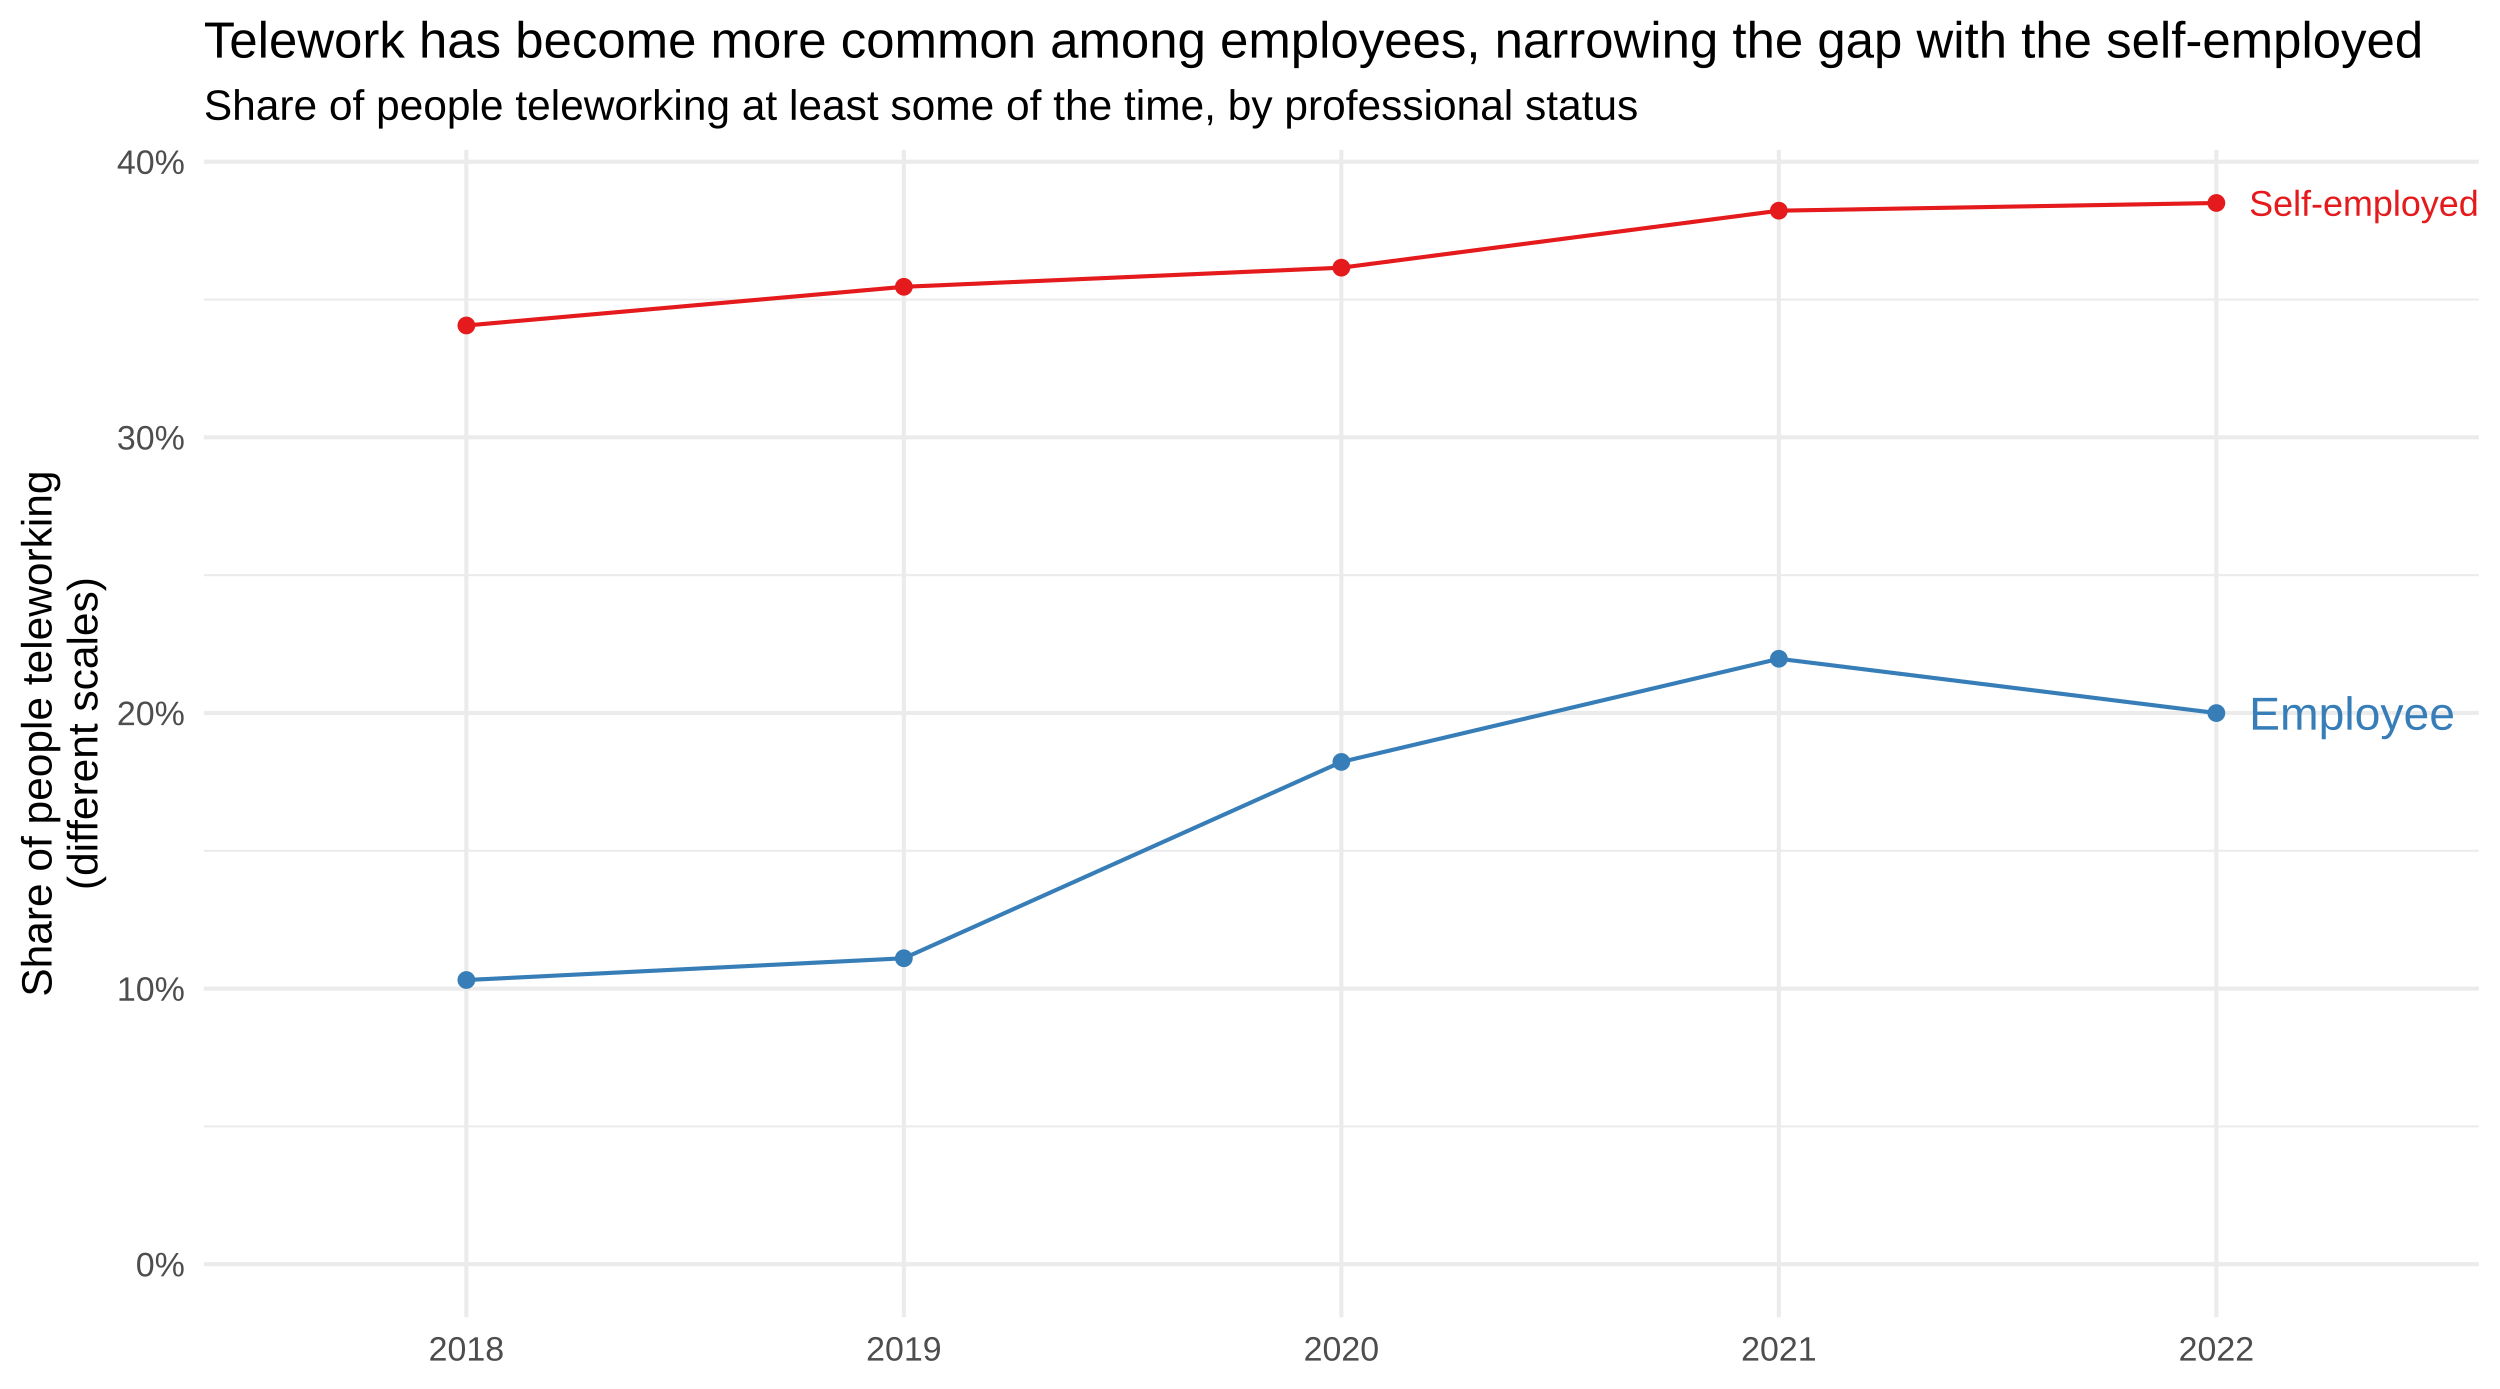
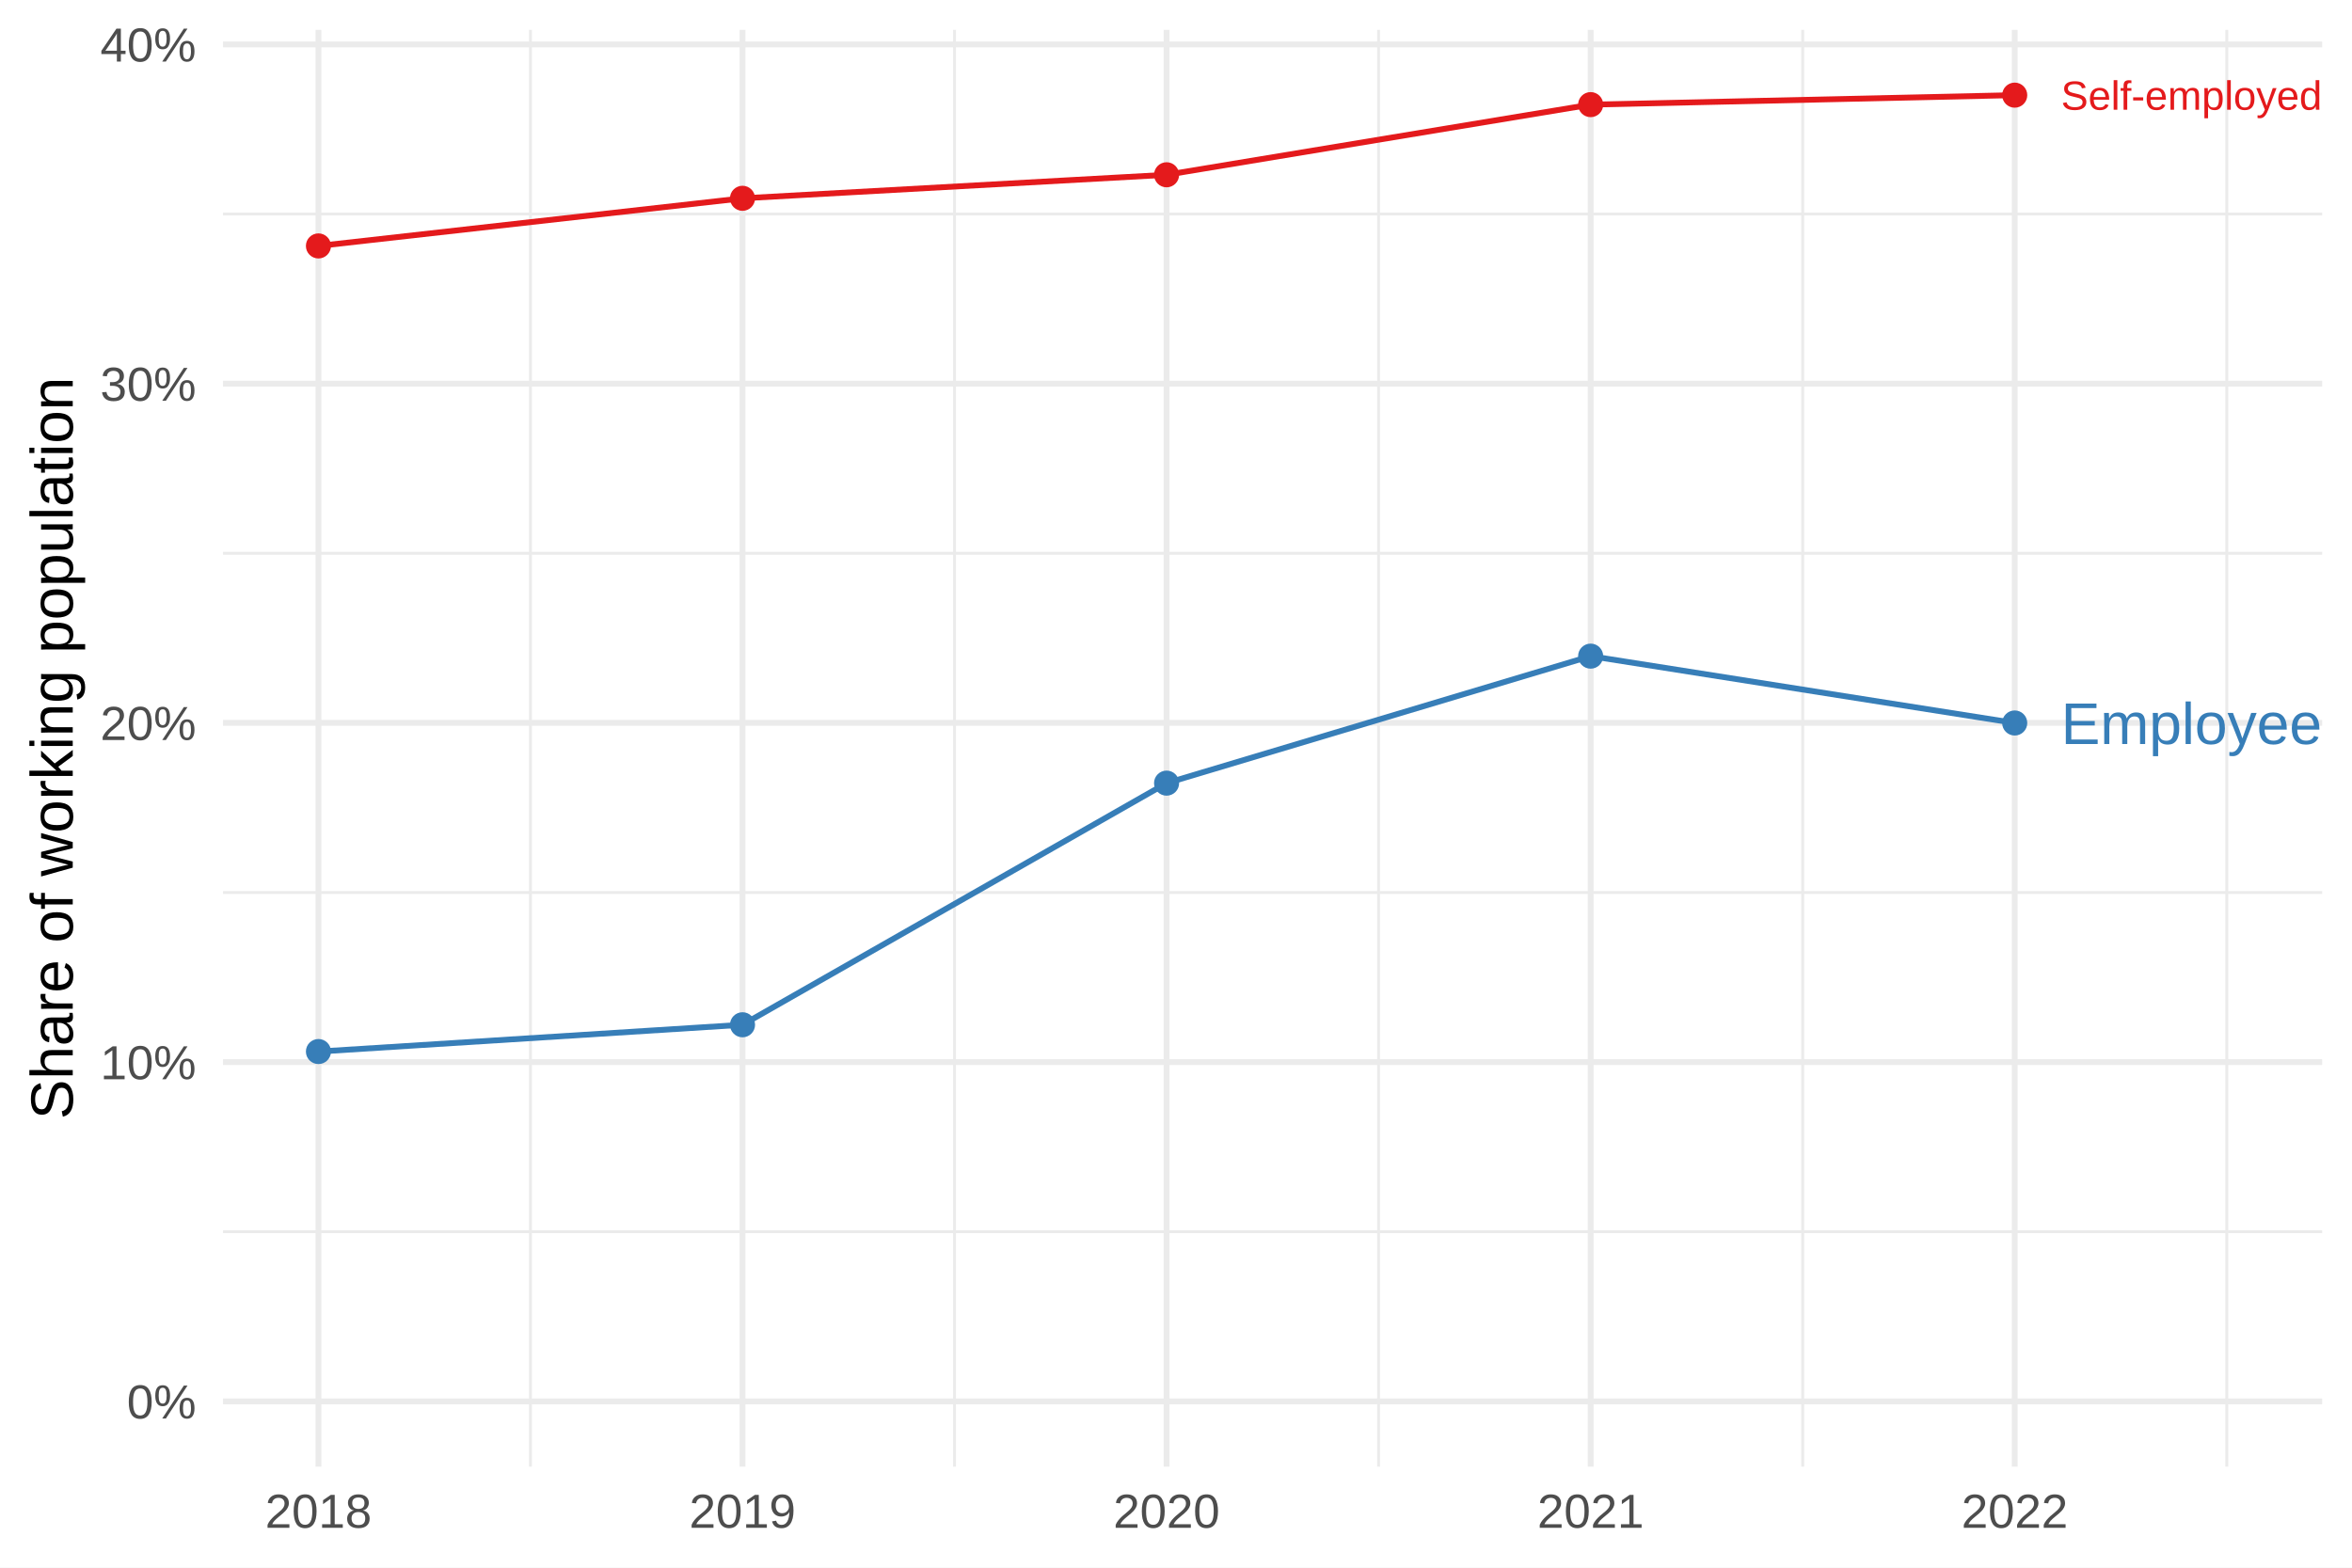
- <svg xmlns="http://www.w3.org/2000/svg" class="svglite" width="648.00pt" height="360.00pt" viewBox="0 0 648.00 360.00">
+ <svg xmlns="http://www.w3.org/2000/svg" class="svglite" width="432.00pt" height="288.00pt" viewBox="0 0 432.00 288.00">
  <defs>
    <style type="text/css">
    .svglite line, .svglite polyline, .svglite polygon, .svglite path, .svglite rect, .svglite circle {
      fill: none;
      stroke: #000000;
      stroke-linecap: round;
      stroke-linejoin: round;
      stroke-miterlimit: 10.00;
    }
    .svglite text {
      white-space: pre;
    }
  </style>
  </defs>
  <rect width="100%" height="100%" style="stroke: none; fill: #FFFFFF;" />
  <defs>
-     <clipPath id="cpMC4wMHw2NDguMDB8MC4wMHwzNjAuMDA=">
-       <rect x="0.00" y="0.00" width="648.00" height="360.00" />
+     <clipPath id="cpMC4wMHw0MzIuMDB8MC4wMHwyODguMDA=">
+       <rect x="0.00" y="0.00" width="432.00" height="288.00" />
    </clipPath>
  </defs>
-   <g clip-path="url(#cpMC4wMHw2NDguMDB8MC4wMHwzNjAuMDA=)">
+   <g clip-path="url(#cpMC4wMHw0MzIuMDB8MC4wMHwyODguMDA=)">
</g>
  <defs>
-     <clipPath id="cpNTIuODR8NjQyLjUyfDM4Ljg1fDM0MS40NA==">
-       <rect x="52.84" y="38.85" width="589.68" height="302.59" />
+     <clipPath id="cpNDAuOTZ8NDI2LjUyfDUuNDh8MjY5LjQ0">
+       <rect x="40.96" y="5.48" width="385.56" height="263.96" />
    </clipPath>
  </defs>
-   <g clip-path="url(#cpNTIuODR8NjQyLjUyfDM4Ljg1fDM0MS40NA==)">
-     <polyline points="52.84,291.96 642.52,291.96 " style="stroke-width: 0.53; stroke: #EBEBEB; stroke-linecap: butt;" />
-     <polyline points="52.84,220.52 642.52,220.52 " style="stroke-width: 0.53; stroke: #EBEBEB; stroke-linecap: butt;" />
-     <polyline points="52.84,149.08 642.52,149.08 " style="stroke-width: 0.53; stroke: #EBEBEB; stroke-linecap: butt;" />
-     <polyline points="52.84,77.64 642.52,77.64 " style="stroke-width: 0.53; stroke: #EBEBEB; stroke-linecap: butt;" />
-     <polyline points="52.84,327.68 642.52,327.68 " style="stroke-width: 1.07; stroke: #EBEBEB; stroke-linecap: butt;" />
-     <polyline points="52.84,256.24 642.52,256.24 " style="stroke-width: 1.07; stroke: #EBEBEB; stroke-linecap: butt;" />
-     <polyline points="52.84,184.80 642.52,184.80 " style="stroke-width: 1.07; stroke: #EBEBEB; stroke-linecap: butt;" />
-     <polyline points="52.84,113.36 642.52,113.36 " style="stroke-width: 1.07; stroke: #EBEBEB; stroke-linecap: butt;" />
-     <polyline points="52.84,41.92 642.52,41.92 " style="stroke-width: 1.07; stroke: #EBEBEB; stroke-linecap: butt;" />
-     <polyline points="120.88,341.44 120.88,38.85 " style="stroke-width: 1.07; stroke: #EBEBEB; stroke-linecap: butt;" />
-     <polyline points="234.28,341.44 234.28,38.85 " style="stroke-width: 1.07; stroke: #EBEBEB; stroke-linecap: butt;" />
-     <polyline points="347.68,341.44 347.68,38.85 " style="stroke-width: 1.07; stroke: #EBEBEB; stroke-linecap: butt;" />
-     <polyline points="461.08,341.44 461.08,38.85 " style="stroke-width: 1.07; stroke: #EBEBEB; stroke-linecap: butt;" />
-     <polyline points="574.48,341.44 574.48,38.85 " style="stroke-width: 1.07; stroke: #EBEBEB; stroke-linecap: butt;" />
-     <circle cx="120.88" cy="84.36" r="1.95" style="stroke-width: 0.71; stroke: #E41A1C; fill: #E41A1C;" />
-     <circle cx="120.88" cy="254.02" r="1.95" style="stroke-width: 0.71; stroke: #377EB8; fill: #377EB8;" />
-     <circle cx="234.28" cy="74.34" r="1.95" style="stroke-width: 0.71; stroke: #E41A1C; fill: #E41A1C;" />
-     <circle cx="234.28" cy="248.38" r="1.95" style="stroke-width: 0.71; stroke: #377EB8; fill: #377EB8;" />
-     <circle cx="347.68" cy="69.38" r="1.95" style="stroke-width: 0.71; stroke: #E41A1C; fill: #E41A1C;" />
-     <circle cx="347.68" cy="197.49" r="1.95" style="stroke-width: 0.71; stroke: #377EB8; fill: #377EB8;" />
-     <circle cx="461.08" cy="54.61" r="1.95" style="stroke-width: 0.71; stroke: #E41A1C; fill: #E41A1C;" />
-     <circle cx="461.08" cy="170.75" r="1.95" style="stroke-width: 0.71; stroke: #377EB8; fill: #377EB8;" />
-     <circle cx="574.48" cy="52.61" r="1.95" style="stroke-width: 0.71; stroke: #E41A1C; fill: #E41A1C;" />
-     <circle cx="574.48" cy="184.83" r="1.95" style="stroke-width: 0.71; stroke: #377EB8; fill: #377EB8;" />
-     <polyline points="120.88,84.36 234.28,74.34 347.68,69.38 461.08,54.61 574.48,52.61 " style="stroke-width: 1.07; stroke: #E41A1C; stroke-linecap: butt;" />
-     <polyline points="120.88,254.02 234.28,248.38 347.68,197.49 461.08,170.75 574.48,184.83 " style="stroke-width: 1.07; stroke: #377EB8; stroke-linecap: butt;" />
-     <text x="582.98" y="189.13" style="font-size: 12.00px;fill: #377EB8; font-family: &quot;Arial&quot;;" textLength="53.37px" lengthAdjust="spacingAndGlyphs">Employee</text>
-     <text x="582.98" y="55.94" style="font-size: 9.31px;fill: #E41A1C; font-family: &quot;Arial&quot;;" textLength="59.50px" lengthAdjust="spacingAndGlyphs">Self-employed</text>
+   <g clip-path="url(#cpNDAuOTZ8NDI2LjUyfDUuNDh8MjY5LjQ0)">
+     <polyline points="40.96,226.28 426.52,226.28 " style="stroke-width: 0.53; stroke: #EBEBEB; stroke-linecap: butt;" />
+     <polyline points="40.96,163.96 426.52,163.96 " style="stroke-width: 0.53; stroke: #EBEBEB; stroke-linecap: butt;" />
+     <polyline points="40.96,101.64 426.52,101.64 " style="stroke-width: 0.53; stroke: #EBEBEB; stroke-linecap: butt;" />
+     <polyline points="40.96,39.32 426.52,39.32 " style="stroke-width: 0.53; stroke: #EBEBEB; stroke-linecap: butt;" />
+     <polyline points="97.43,269.44 97.43,5.48 " style="stroke-width: 0.53; stroke: #EBEBEB; stroke-linecap: butt;" />
+     <polyline points="175.32,269.44 175.32,5.48 " style="stroke-width: 0.53; stroke: #EBEBEB; stroke-linecap: butt;" />
+     <polyline points="253.21,269.44 253.21,5.48 " style="stroke-width: 0.53; stroke: #EBEBEB; stroke-linecap: butt;" />
+     <polyline points="331.11,269.44 331.11,5.48 " style="stroke-width: 0.53; stroke: #EBEBEB; stroke-linecap: butt;" />
+     <polyline points="409.00,269.44 409.00,5.48 " style="stroke-width: 0.53; stroke: #EBEBEB; stroke-linecap: butt;" />
+     <polyline points="40.96,257.44 426.52,257.44 " style="stroke-width: 1.07; stroke: #EBEBEB; stroke-linecap: butt;" />
+     <polyline points="40.96,195.12 426.52,195.12 " style="stroke-width: 1.07; stroke: #EBEBEB; stroke-linecap: butt;" />
+     <polyline points="40.96,132.80 426.52,132.80 " style="stroke-width: 1.07; stroke: #EBEBEB; stroke-linecap: butt;" />
+     <polyline points="40.96,70.48 426.52,70.48 " style="stroke-width: 1.07; stroke: #EBEBEB; stroke-linecap: butt;" />
+     <polyline points="40.96,8.16 426.52,8.16 " style="stroke-width: 1.07; stroke: #EBEBEB; stroke-linecap: butt;" />
+     <polyline points="58.49,269.44 58.49,5.48 " style="stroke-width: 1.07; stroke: #EBEBEB; stroke-linecap: butt;" />
+     <polyline points="136.38,269.44 136.38,5.48 " style="stroke-width: 1.07; stroke: #EBEBEB; stroke-linecap: butt;" />
+     <polyline points="214.27,269.44 214.27,5.48 " style="stroke-width: 1.07; stroke: #EBEBEB; stroke-linecap: butt;" />
+     <polyline points="292.16,269.44 292.16,5.48 " style="stroke-width: 1.07; stroke: #EBEBEB; stroke-linecap: butt;" />
+     <polyline points="370.05,269.44 370.05,5.48 " style="stroke-width: 1.07; stroke: #EBEBEB; stroke-linecap: butt;" />
+     <circle cx="58.49" cy="45.18" r="1.95" style="stroke-width: 0.71; stroke: #E41A1C; fill: #E41A1C;" />
+     <circle cx="58.49" cy="193.18" r="1.95" style="stroke-width: 0.71; stroke: #377EB8; fill: #377EB8;" />
+     <circle cx="136.38" cy="36.43" r="1.95" style="stroke-width: 0.71; stroke: #E41A1C; fill: #E41A1C;" />
+     <circle cx="136.38" cy="188.26" r="1.95" style="stroke-width: 0.71; stroke: #377EB8; fill: #377EB8;" />
+     <circle cx="214.27" cy="32.11" r="1.95" style="stroke-width: 0.71; stroke: #E41A1C; fill: #E41A1C;" />
+     <circle cx="214.27" cy="143.87" r="1.95" style="stroke-width: 0.71; stroke: #377EB8; fill: #377EB8;" />
+     <circle cx="292.16" cy="19.22" r="1.95" style="stroke-width: 0.71; stroke: #E41A1C; fill: #E41A1C;" />
+     <circle cx="292.16" cy="120.54" r="1.95" style="stroke-width: 0.71; stroke: #377EB8; fill: #377EB8;" />
+     <circle cx="370.05" cy="17.48" r="1.95" style="stroke-width: 0.71; stroke: #E41A1C; fill: #E41A1C;" />
+     <circle cx="370.05" cy="132.82" r="1.95" style="stroke-width: 0.71; stroke: #377EB8; fill: #377EB8;" />
+     <polyline points="58.49,45.18 136.38,36.43 214.27,32.11 292.16,19.22 370.05,17.48 " style="stroke-width: 1.07; stroke: #E41A1C; stroke-linecap: butt;" />
+     <polyline points="58.49,193.18 136.38,188.26 214.27,143.87 292.16,120.54 370.05,132.82 " style="stroke-width: 1.07; stroke: #377EB8; stroke-linecap: butt;" />
+     <text x="378.55" y="136.68" style="font-size: 10.78px;fill: #377EB8; font-family: &quot;Arial&quot;;" textLength="47.94px" lengthAdjust="spacingAndGlyphs">Employee</text>
+     <text x="378.55" y="20.16" style="font-size: 7.50px;fill: #E41A1C; font-family: &quot;Arial&quot;;" textLength="47.99px" lengthAdjust="spacingAndGlyphs">Self-employed</text>
  </g>
-   <g clip-path="url(#cpMC4wMHw2NDguMDB8MC4wMHwzNjAuMDA=)">
-     <text x="47.91" y="330.83" text-anchor="end" style="font-size: 8.80px;fill: #4D4D4D; font-family: &quot;Arial&quot;;" textLength="12.72px" lengthAdjust="spacingAndGlyphs">0%</text>
-     <text x="47.91" y="259.39" text-anchor="end" style="font-size: 8.80px;fill: #4D4D4D; font-family: &quot;Arial&quot;;" textLength="17.62px" lengthAdjust="spacingAndGlyphs">10%</text>
-     <text x="47.91" y="187.95" text-anchor="end" style="font-size: 8.80px;fill: #4D4D4D; font-family: &quot;Arial&quot;;" textLength="17.62px" lengthAdjust="spacingAndGlyphs">20%</text>
-     <text x="47.91" y="116.51" text-anchor="end" style="font-size: 8.80px;fill: #4D4D4D; font-family: &quot;Arial&quot;;" textLength="17.62px" lengthAdjust="spacingAndGlyphs">30%</text>
-     <text x="47.91" y="45.07" text-anchor="end" style="font-size: 8.80px;fill: #4D4D4D; font-family: &quot;Arial&quot;;" textLength="17.62px" lengthAdjust="spacingAndGlyphs">40%</text>
-     <text x="120.88" y="352.67" text-anchor="middle" style="font-size: 8.80px;fill: #4D4D4D; font-family: &quot;Arial&quot;;" textLength="19.58px" lengthAdjust="spacingAndGlyphs">2018</text>
-     <text x="234.28" y="352.67" text-anchor="middle" style="font-size: 8.80px;fill: #4D4D4D; font-family: &quot;Arial&quot;;" textLength="19.58px" lengthAdjust="spacingAndGlyphs">2019</text>
-     <text x="347.68" y="352.67" text-anchor="middle" style="font-size: 8.80px;fill: #4D4D4D; font-family: &quot;Arial&quot;;" textLength="19.58px" lengthAdjust="spacingAndGlyphs">2020</text>
-     <text x="461.08" y="352.67" text-anchor="middle" style="font-size: 8.80px;fill: #4D4D4D; font-family: &quot;Arial&quot;;" textLength="19.58px" lengthAdjust="spacingAndGlyphs">2021</text>
-     <text x="574.48" y="352.67" text-anchor="middle" style="font-size: 8.80px;fill: #4D4D4D; font-family: &quot;Arial&quot;;" textLength="19.58px" lengthAdjust="spacingAndGlyphs">2022</text>
-     <text transform="translate(13.36,190.15) rotate(-90)" text-anchor="middle" style="font-size: 11.00px; font-family: &quot;Arial&quot;;" textLength="136.41px" lengthAdjust="spacingAndGlyphs">Share of people teleworking</text>
-     <text transform="translate(25.24,190.15) rotate(-90)" text-anchor="middle" style="font-size: 11.00px; font-family: &quot;Arial&quot;;" textLength="81.14px" lengthAdjust="spacingAndGlyphs">(different scales)</text>
-     <text x="52.84" y="31.05" style="font-size: 11.00px; font-family: &quot;Arial&quot;;" textLength="371.92px" lengthAdjust="spacingAndGlyphs">Share of people teleworking at least some of the time, by professional status</text>
-     <text x="52.84" y="14.93" style="font-size: 13.20px; font-family: &quot;Arial&quot;;" textLength="574.83px" lengthAdjust="spacingAndGlyphs">Telework has become more common among employees, narrowing the gap with the self-employed</text>
+   <g clip-path="url(#cpMC4wMHw0MzIuMDB8MC4wMHwyODguMDA=)">
+     <text x="36.03" y="260.59" text-anchor="end" style="font-size: 8.80px;fill: #4D4D4D; font-family: &quot;Arial&quot;;" textLength="12.72px" lengthAdjust="spacingAndGlyphs">0%</text>
+     <text x="36.03" y="198.27" text-anchor="end" style="font-size: 8.80px;fill: #4D4D4D; font-family: &quot;Arial&quot;;" textLength="17.62px" lengthAdjust="spacingAndGlyphs">10%</text>
+     <text x="36.03" y="135.95" text-anchor="end" style="font-size: 8.80px;fill: #4D4D4D; font-family: &quot;Arial&quot;;" textLength="17.62px" lengthAdjust="spacingAndGlyphs">20%</text>
+     <text x="36.03" y="73.63" text-anchor="end" style="font-size: 8.80px;fill: #4D4D4D; font-family: &quot;Arial&quot;;" textLength="17.62px" lengthAdjust="spacingAndGlyphs">30%</text>
+     <text x="36.03" y="11.31" text-anchor="end" style="font-size: 8.80px;fill: #4D4D4D; font-family: &quot;Arial&quot;;" textLength="17.62px" lengthAdjust="spacingAndGlyphs">40%</text>
+     <text x="58.49" y="280.67" text-anchor="middle" style="font-size: 8.80px;fill: #4D4D4D; font-family: &quot;Arial&quot;;" textLength="19.58px" lengthAdjust="spacingAndGlyphs">2018</text>
+     <text x="136.38" y="280.67" text-anchor="middle" style="font-size: 8.80px;fill: #4D4D4D; font-family: &quot;Arial&quot;;" textLength="19.58px" lengthAdjust="spacingAndGlyphs">2019</text>
+     <text x="214.27" y="280.67" text-anchor="middle" style="font-size: 8.80px;fill: #4D4D4D; font-family: &quot;Arial&quot;;" textLength="19.58px" lengthAdjust="spacingAndGlyphs">2020</text>
+     <text x="292.16" y="280.67" text-anchor="middle" style="font-size: 8.80px;fill: #4D4D4D; font-family: &quot;Arial&quot;;" textLength="19.58px" lengthAdjust="spacingAndGlyphs">2021</text>
+     <text x="370.05" y="280.67" text-anchor="middle" style="font-size: 8.80px;fill: #4D4D4D; font-family: &quot;Arial&quot;;" textLength="19.58px" lengthAdjust="spacingAndGlyphs">2022</text>
+     <text transform="translate(13.36,137.46) rotate(-90)" text-anchor="middle" style="font-size: 11.00px; font-family: &quot;Arial&quot;;" textLength="136.41px" lengthAdjust="spacingAndGlyphs">Share of working population</text>
  </g>
</svg>
